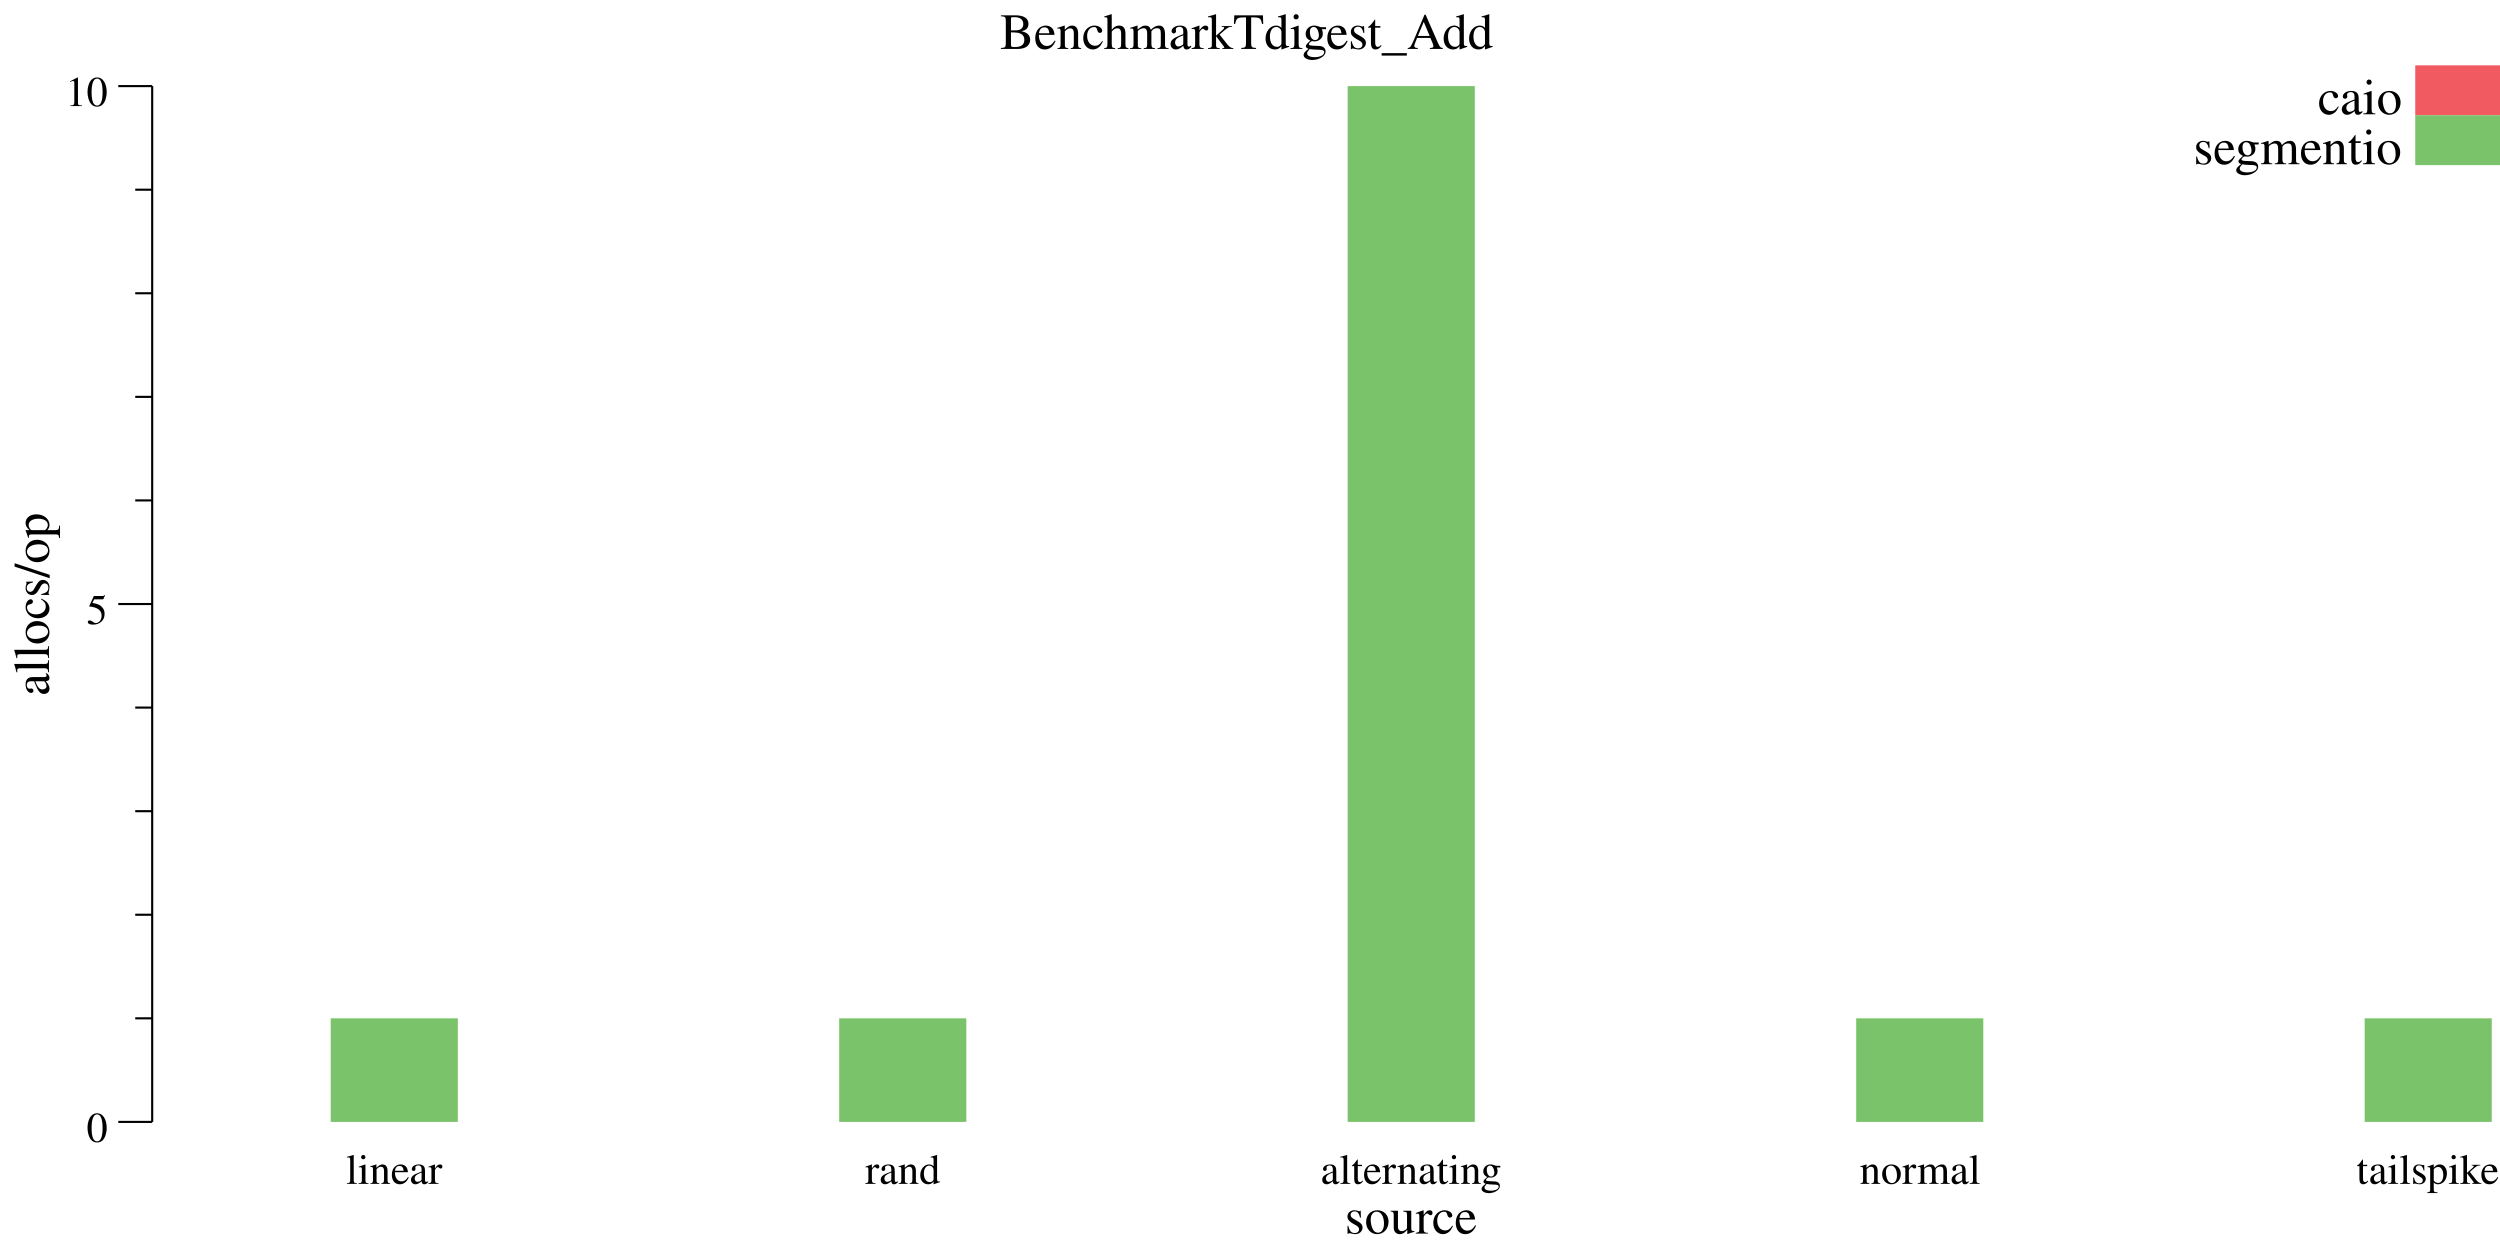
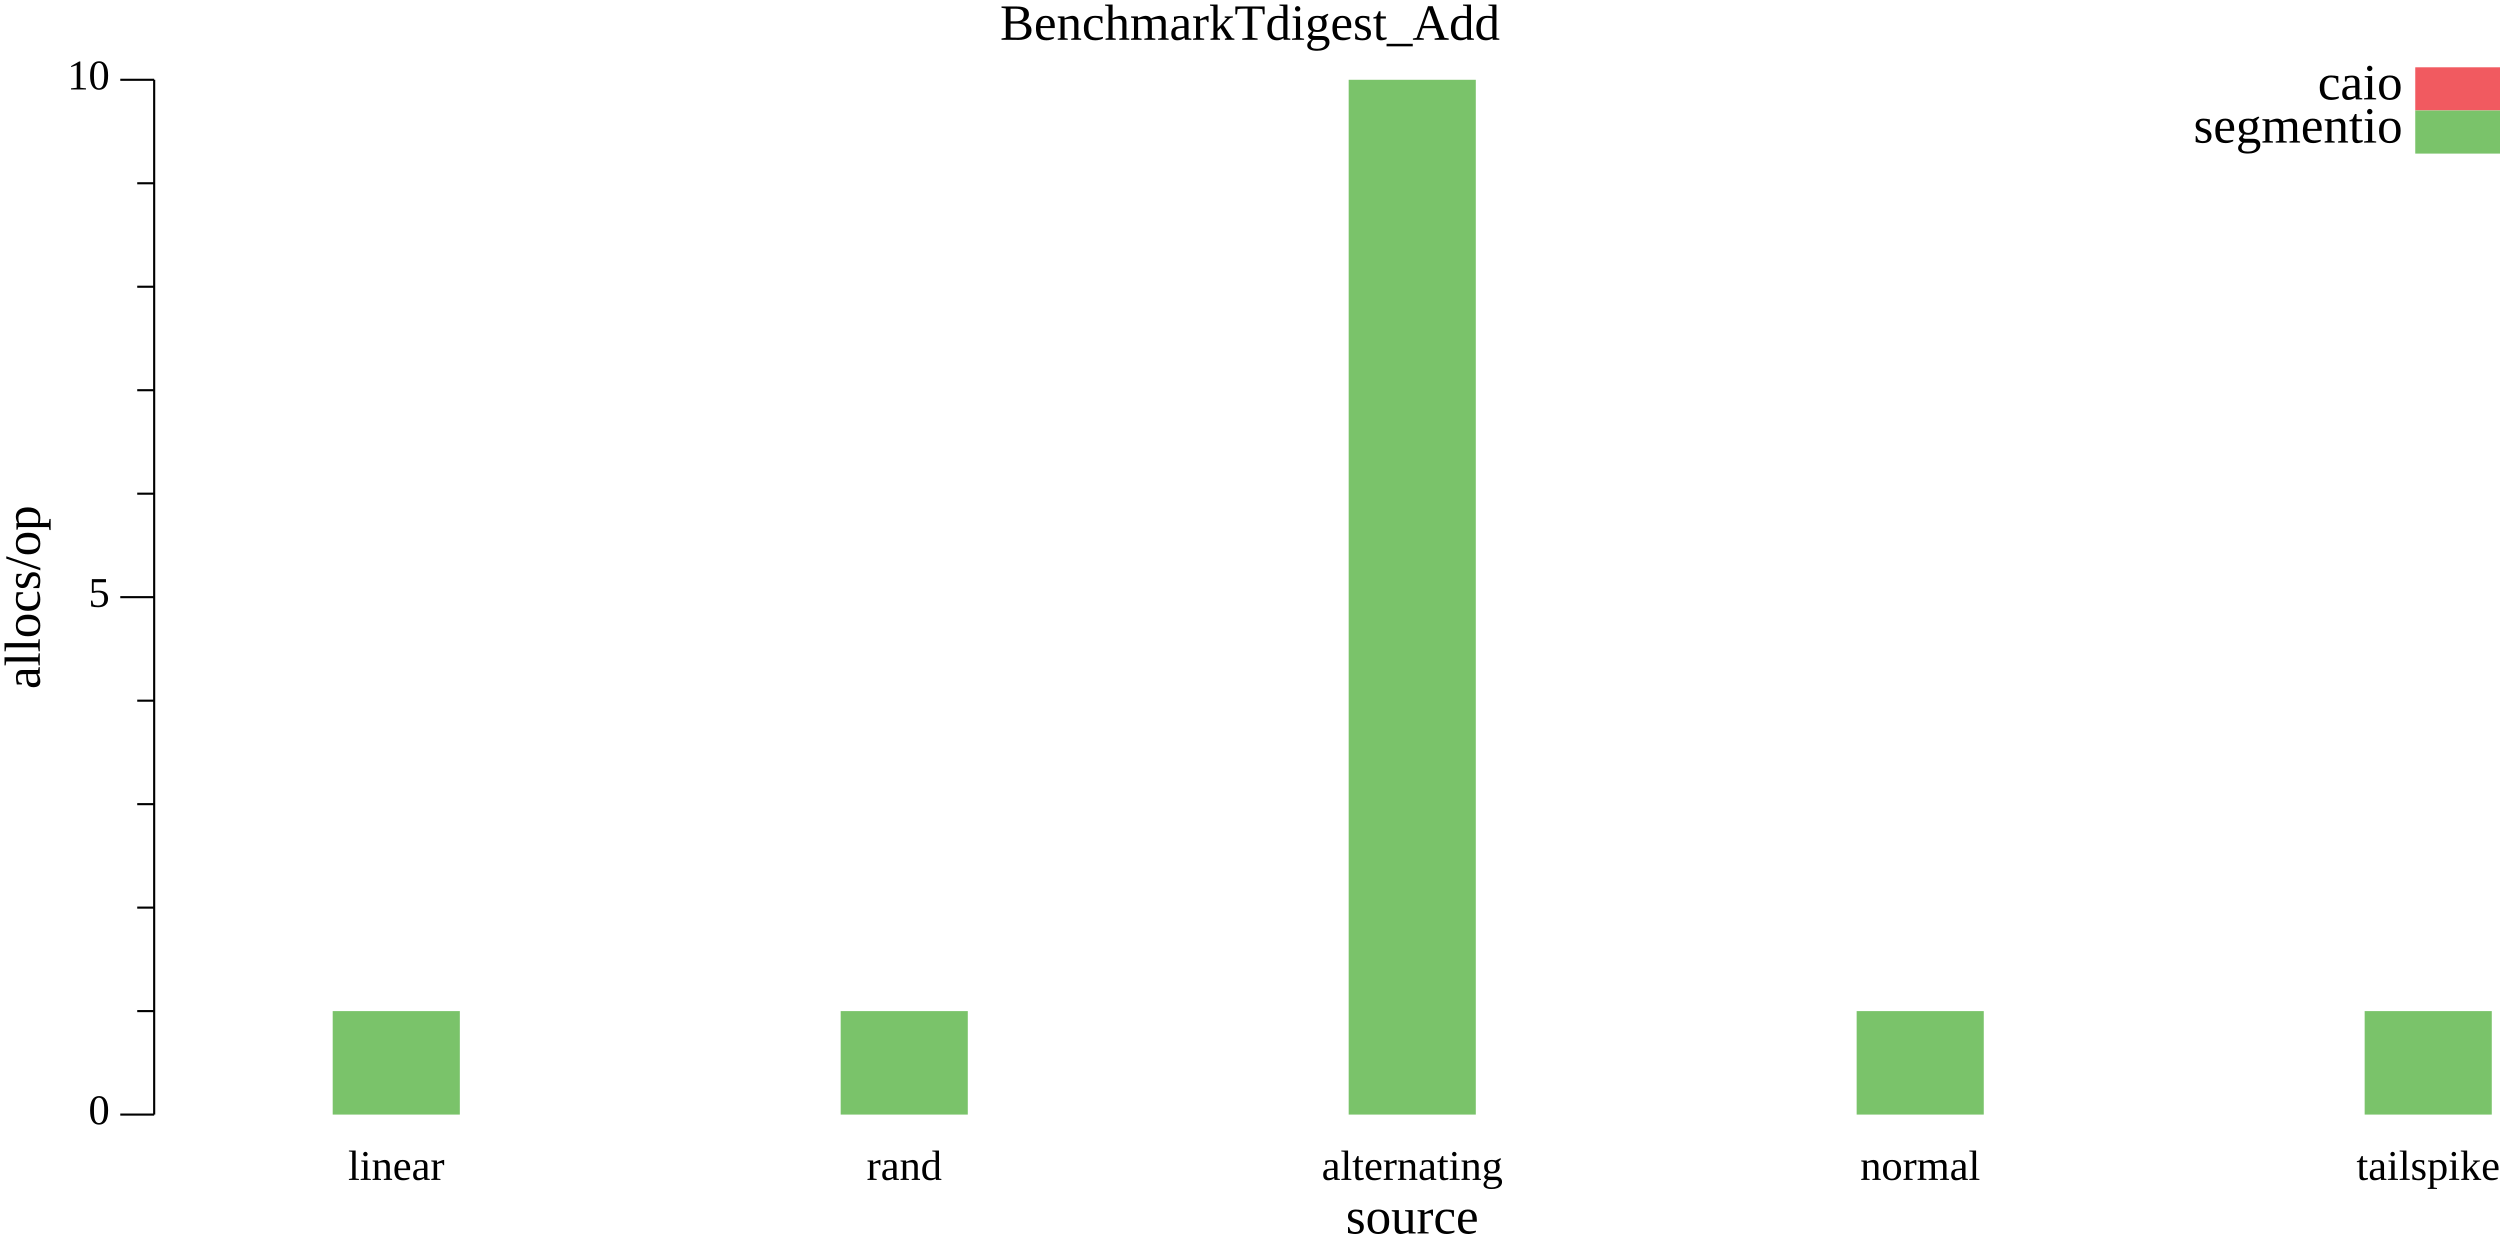
<svg xmlns="http://www.w3.org/2000/svg" width="590pt" height="295pt" viewBox="0 0 590 295">
  <g transform="scale(1, -1) translate(0, -295)">
    <path d="M0,0L590,0L590,295L0,295Z" style="fill:#FFFFFF" />
-     <text x="236.01" y="-283.45" transform="scale(1, -1)" style="font-family:Times;font-weight:normal;font-style:normal;font-size:12px">BenchmarkTdigest_Add</text>
-     <text x="317.39" y="-3.861" transform="scale(1, -1)" style="font-family:Times;font-weight:normal;font-style:normal;font-size:12px">source</text>
-     <text x="81.666" y="-15.602" transform="scale(1, -1)" style="font-family:Times;font-weight:normal;font-style:normal;font-size:10px">linear</text>
-     <text x="204.17" y="-15.602" transform="scale(1, -1)" style="font-family:Times;font-weight:normal;font-style:normal;font-size:10px">rand</text>
-     <text x="311.67" y="-15.602" transform="scale(1, -1)" style="font-family:Times;font-weight:normal;font-style:normal;font-size:10px">alternating</text>
-     <text x="438.89" y="-15.602" transform="scale(1, -1)" style="font-family:Times;font-weight:normal;font-style:normal;font-size:10px">normal</text>
-     <text x="556.12" y="-15.602" transform="scale(1, -1)" style="font-family:Times;font-weight:normal;font-style:normal;font-size:10px">tailspike</text>
+     <text x="236.01" y="-285.61" transform="scale(1, -1)" style="font-family:Liberation Serif;font-variant:normal;font-weight:normal;font-style:normal;font-size:12px">BenchmarkTdigest_Add</text>
+     <text x="317.63" y="-3.902" transform="scale(1, -1)" style="font-family:Liberation Serif;font-variant:normal;font-weight:normal;font-style:normal;font-size:12px">source</text>
+     <text x="82.135" y="-16.541" transform="scale(1, -1)" style="font-family:Liberation Serif;font-variant:normal;font-weight:normal;font-style:normal;font-size:10px">linear</text>
+     <text x="204.52" y="-16.541" transform="scale(1, -1)" style="font-family:Liberation Serif;font-variant:normal;font-weight:normal;font-style:normal;font-size:10px">rand</text>
+     <text x="311.91" y="-16.541" transform="scale(1, -1)" style="font-family:Liberation Serif;font-variant:normal;font-weight:normal;font-style:normal;font-size:10px">alternating</text>
+     <text x="439.01" y="-16.541" transform="scale(1, -1)" style="font-family:Liberation Serif;font-variant:normal;font-weight:normal;font-style:normal;font-size:10px">normal</text>
+     <text x="556.12" y="-16.541" transform="scale(1, -1)" style="font-family:Liberation Serif;font-variant:normal;font-weight:normal;font-style:normal;font-size:10px">tailspike</text>
    <g transform="rotate(90)">
-       <text x="130.79" y="11.555" transform="scale(1, -1)" style="font-family:Times;font-weight:normal;font-style:normal;font-size:12px">allocs/op</text>
+       <text x="132.4" y="9.387" transform="scale(1, -1)" style="font-family:Liberation Serif;font-variant:normal;font-weight:normal;font-style:normal;font-size:12px">allocs/op</text>
    </g>
-     <text x="20.416" y="-25.509" transform="scale(1, -1)" style="font-family:Times;font-weight:normal;font-style:normal;font-size:10px">0</text>
-     <text x="20.416" y="-147.73" transform="scale(1, -1)" style="font-family:Times;font-weight:normal;font-style:normal;font-size:10px">5</text>
-     <text x="15.416" y="-269.96" transform="scale(1, -1)" style="font-family:Times;font-weight:normal;font-style:normal;font-size:10px">10</text>
-     <path d="M27.916,30.23L35.916,30.23" style="fill:none;stroke:#000000;stroke-width:0.5" />
-     <path d="M27.916,152.45L35.916,152.45" style="fill:none;stroke:#000000;stroke-width:0.5" />
-     <path d="M27.916,274.68L35.916,274.68" style="fill:none;stroke:#000000;stroke-width:0.5" />
-     <path d="M31.916,54.675L35.916,54.675" style="fill:none;stroke:#000000;stroke-width:0.5" />
-     <path d="M31.916,79.12L35.916,79.12" style="fill:none;stroke:#000000;stroke-width:0.5" />
-     <path d="M31.916,103.56L35.916,103.56" style="fill:none;stroke:#000000;stroke-width:0.5" />
-     <path d="M31.916,128.01L35.916,128.01" style="fill:none;stroke:#000000;stroke-width:0.5" />
-     <path d="M31.916,176.9L35.916,176.9" style="fill:none;stroke:#000000;stroke-width:0.5" />
-     <path d="M31.916,201.34L35.916,201.34" style="fill:none;stroke:#000000;stroke-width:0.5" />
-     <path d="M31.916,225.79L35.916,225.79" style="fill:none;stroke:#000000;stroke-width:0.5" />
-     <path d="M31.916,250.23L35.916,250.23" style="fill:none;stroke:#000000;stroke-width:0.5" />
-     <path d="M35.916,30.23L35.916,274.68" style="fill:none;stroke:#000000;stroke-width:0.5" />
-     <path d="M48.048,30.23L48.048,30.23L78.048,30.23L78.048,30.23Z" style="fill:#F15A60" />
-     <path d="M168.05,30.23L168.05,30.23L198.05,30.23L198.05,30.23Z" style="fill:#F15A60" />
-     <path d="M288.05,30.23L288.05,30.23L318.05,30.23L318.05,30.23Z" style="fill:#F15A60" />
-     <path d="M408.06,30.23L408.06,30.23L438.06,30.23L438.06,30.23Z" style="fill:#F15A60" />
-     <path d="M528.06,30.23L528.06,30.23L558.06,30.23L558.06,30.23Z" style="fill:#F15A60" />
-     <path d="M78.048,30.23L78.048,54.675L108.05,54.675L108.05,30.23Z" style="fill:#7AC36A" />
-     <path d="M198.05,30.23L198.05,54.675L228.05,54.675L228.05,30.23Z" style="fill:#7AC36A" />
-     <path d="M318.05,30.23L318.05,274.68L348.05,274.68L348.05,30.23Z" style="fill:#7AC36A" />
-     <path d="M438.06,30.23L438.06,54.675L468.06,54.675L468.06,30.23Z" style="fill:#7AC36A" />
-     <path d="M558.06,30.23L558.06,54.675L588.06,54.675L588.06,30.23Z" style="fill:#7AC36A" />
-     <path d="M570,267.81L570,279.58L590,279.58L590,267.81Z" style="fill:#F15A60" />
-     <text x="547.01" y="-268.03" transform="scale(1, -1)" style="font-family:Times;font-weight:normal;font-style:normal;font-size:12px">caio</text>
-     <path d="M570,256.03L570,267.81L590,267.81L590,256.03Z" style="fill:#7AC36A" />
-     <text x="517.68" y="-256.25" transform="scale(1, -1)" style="font-family:Times;font-weight:normal;font-style:normal;font-size:12px">segmentio</text>
+     <text x="20.885" y="-29.674" transform="scale(1, -1)" style="font-family:Liberation Serif;font-variant:normal;font-weight:normal;font-style:normal;font-size:10px">0</text>
+     <text x="20.885" y="-151.78" transform="scale(1, -1)" style="font-family:Liberation Serif;font-variant:normal;font-weight:normal;font-style:normal;font-size:10px">5</text>
+     <text x="15.885" y="-273.89" transform="scale(1, -1)" style="font-family:Liberation Serif;font-variant:normal;font-weight:normal;font-style:normal;font-size:10px">10</text>
+     <path d="M28.385,31.959L36.385,31.959" style="fill:none;stroke:#000000;stroke-width:0.5" />
+     <path d="M28.385,154.07L36.385,154.07" style="fill:none;stroke:#000000;stroke-width:0.5" />
+     <path d="M28.385,276.17L36.385,276.17" style="fill:none;stroke:#000000;stroke-width:0.5" />
+     <path d="M32.385,56.38L36.385,56.38" style="fill:none;stroke:#000000;stroke-width:0.5" />
+     <path d="M32.385,80.802L36.385,80.802" style="fill:none;stroke:#000000;stroke-width:0.5" />
+     <path d="M32.385,105.22L36.385,105.22" style="fill:none;stroke:#000000;stroke-width:0.5" />
+     <path d="M32.385,129.64L36.385,129.64" style="fill:none;stroke:#000000;stroke-width:0.5" />
+     <path d="M32.385,178.49L36.385,178.49" style="fill:none;stroke:#000000;stroke-width:0.5" />
+     <path d="M32.385,202.91L36.385,202.91" style="fill:none;stroke:#000000;stroke-width:0.5" />
+     <path d="M32.385,227.33L36.385,227.33" style="fill:none;stroke:#000000;stroke-width:0.5" />
+     <path d="M32.385,251.75L36.385,251.75" style="fill:none;stroke:#000000;stroke-width:0.5" />
+     <path d="M36.385,31.959L36.385,276.17" style="fill:none;stroke:#000000;stroke-width:0.5" />
+     <path d="M48.517,31.959L48.517,31.959L78.517,31.959L78.517,31.959Z" style="fill:#F15A60" />
+     <path d="M168.4,31.959L168.4,31.959L198.4,31.959L198.4,31.959Z" style="fill:#F15A60" />
+     <path d="M288.29,31.959L288.29,31.959L318.29,31.959L318.29,31.959Z" style="fill:#F15A60" />
+     <path d="M408.17,31.959L408.17,31.959L438.17,31.959L438.17,31.959Z" style="fill:#F15A60" />
+     <path d="M528.06,31.959L528.06,31.959L558.06,31.959L558.06,31.959Z" style="fill:#F15A60" />
+     <path d="M78.517,31.959L78.517,56.38L108.52,56.38L108.52,31.959Z" style="fill:#7AC36A" />
+     <path d="M198.4,31.959L198.4,56.38L228.4,56.38L228.4,31.959Z" style="fill:#7AC36A" />
+     <path d="M318.29,31.959L318.29,276.17L348.29,276.17L348.29,31.959Z" style="fill:#7AC36A" />
+     <path d="M438.17,31.959L438.17,56.38L468.17,56.38L468.17,31.959Z" style="fill:#7AC36A" />
+     <path d="M558.06,31.959L558.06,56.38L588.06,56.38L588.06,31.959Z" style="fill:#7AC36A" />
+     <path d="M570,268.93L570,279.12L590,279.12L590,268.93Z" style="fill:#F15A60" />
+     <text x="547.01" y="-271.54" transform="scale(1, -1)" style="font-family:Liberation Serif;font-variant:normal;font-weight:normal;font-style:normal;font-size:12px">caio</text>
+     <path d="M570,258.75L570,268.93L590,268.93L590,258.75Z" style="fill:#7AC36A" />
+     <text x="517.68" y="-261.35" transform="scale(1, -1)" style="font-family:Liberation Serif;font-variant:normal;font-weight:normal;font-style:normal;font-size:12px">segmentio</text>
  </g>
</svg>
